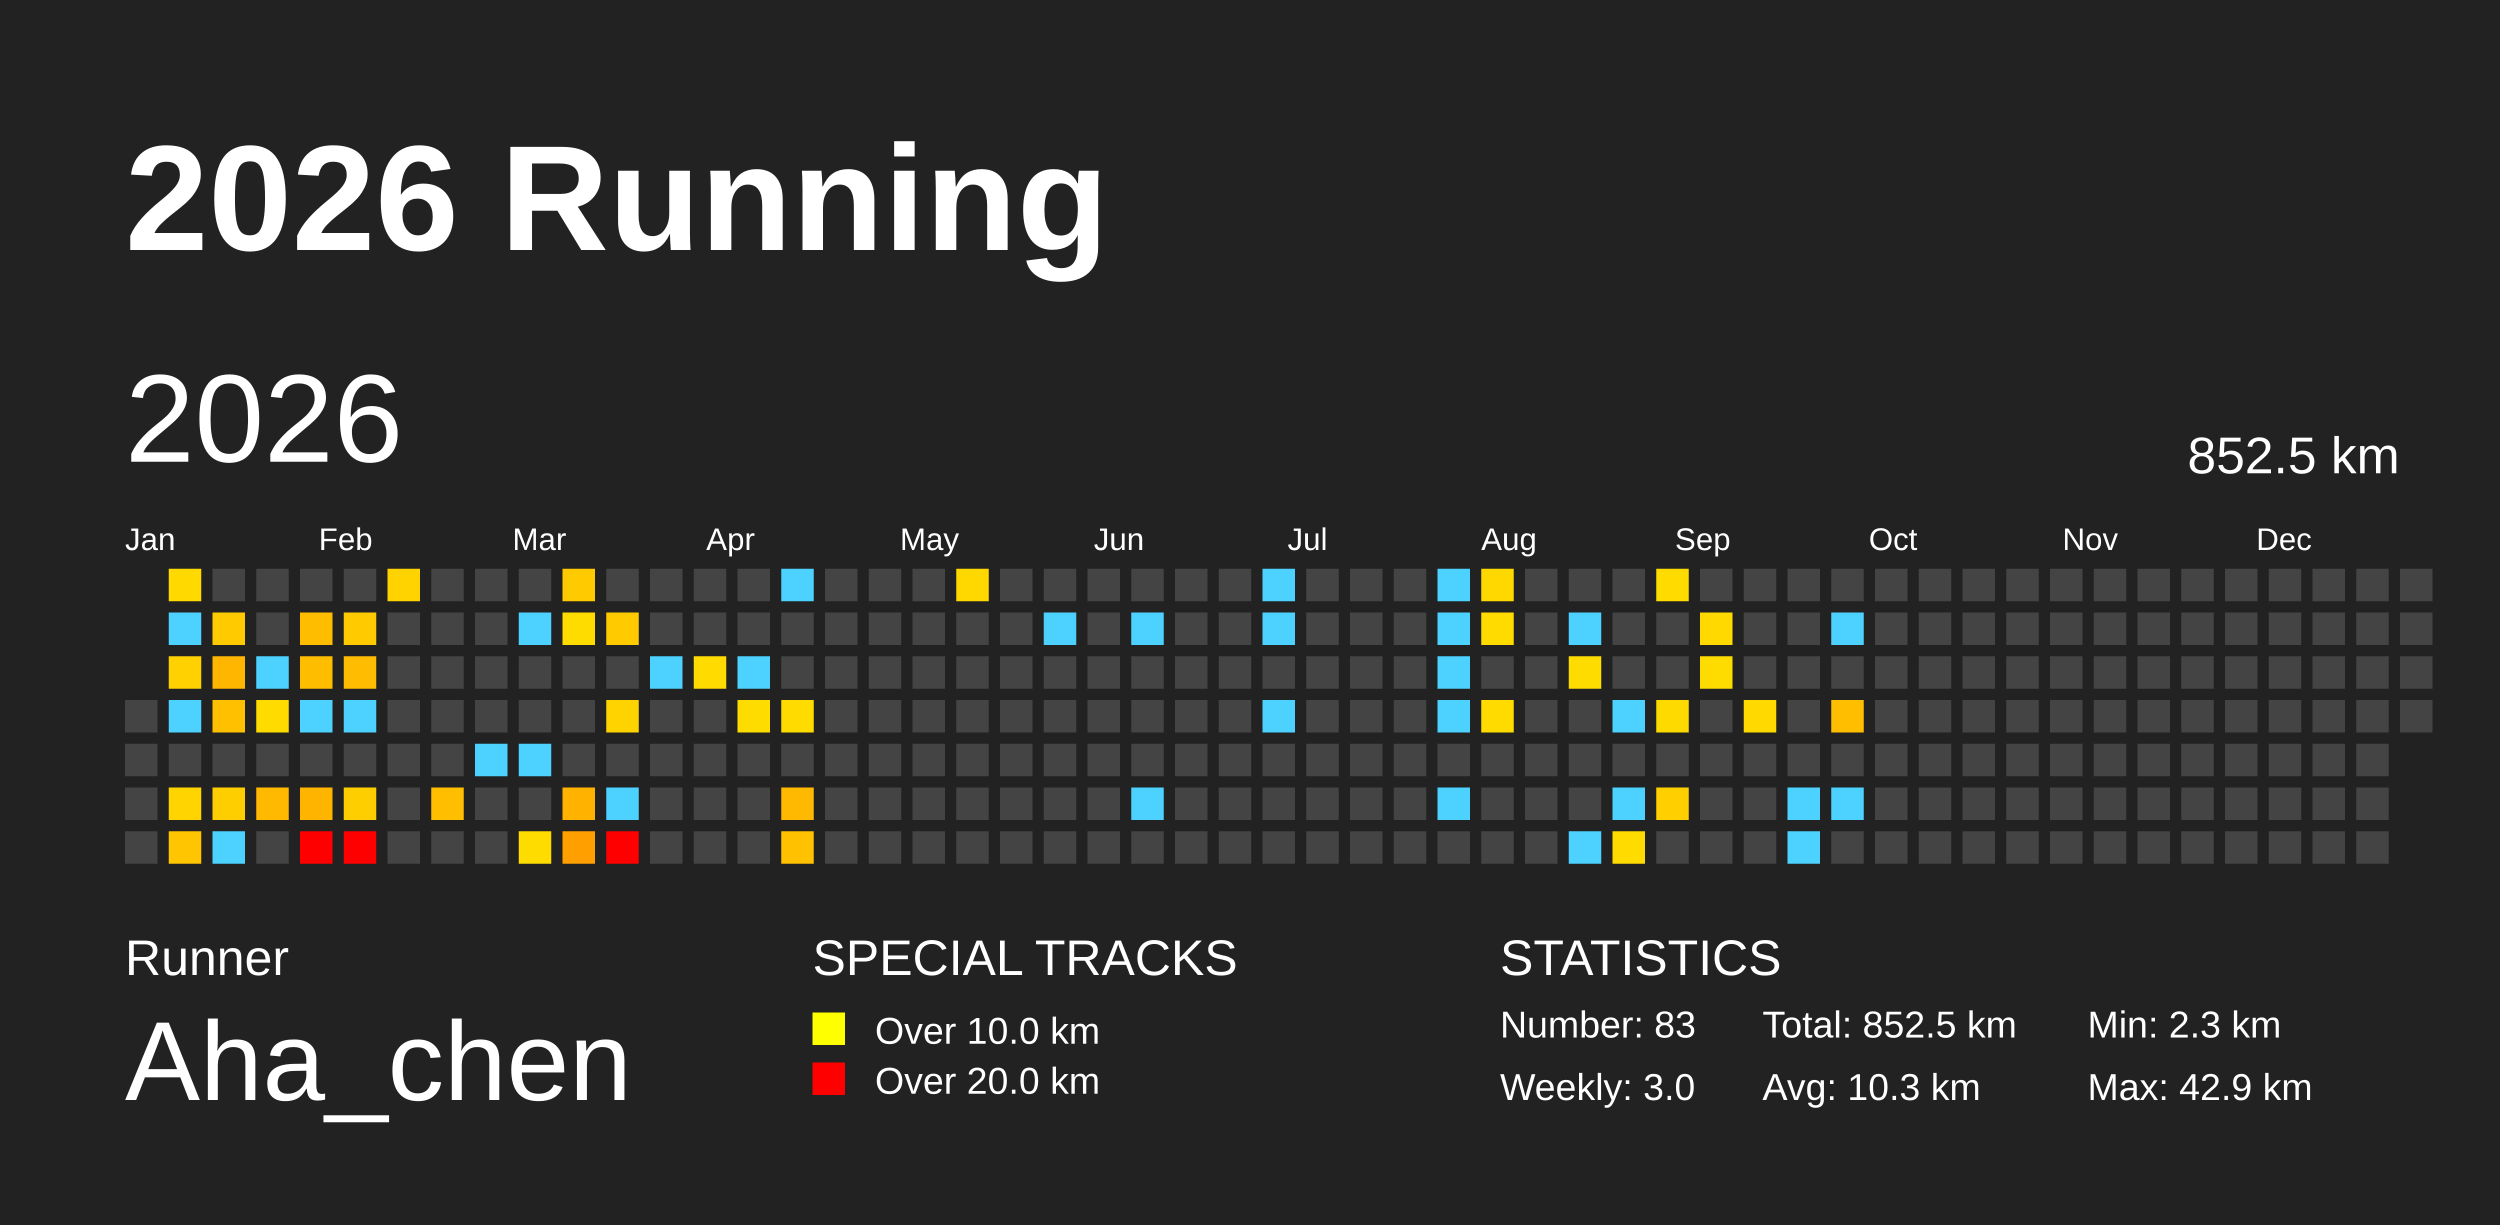
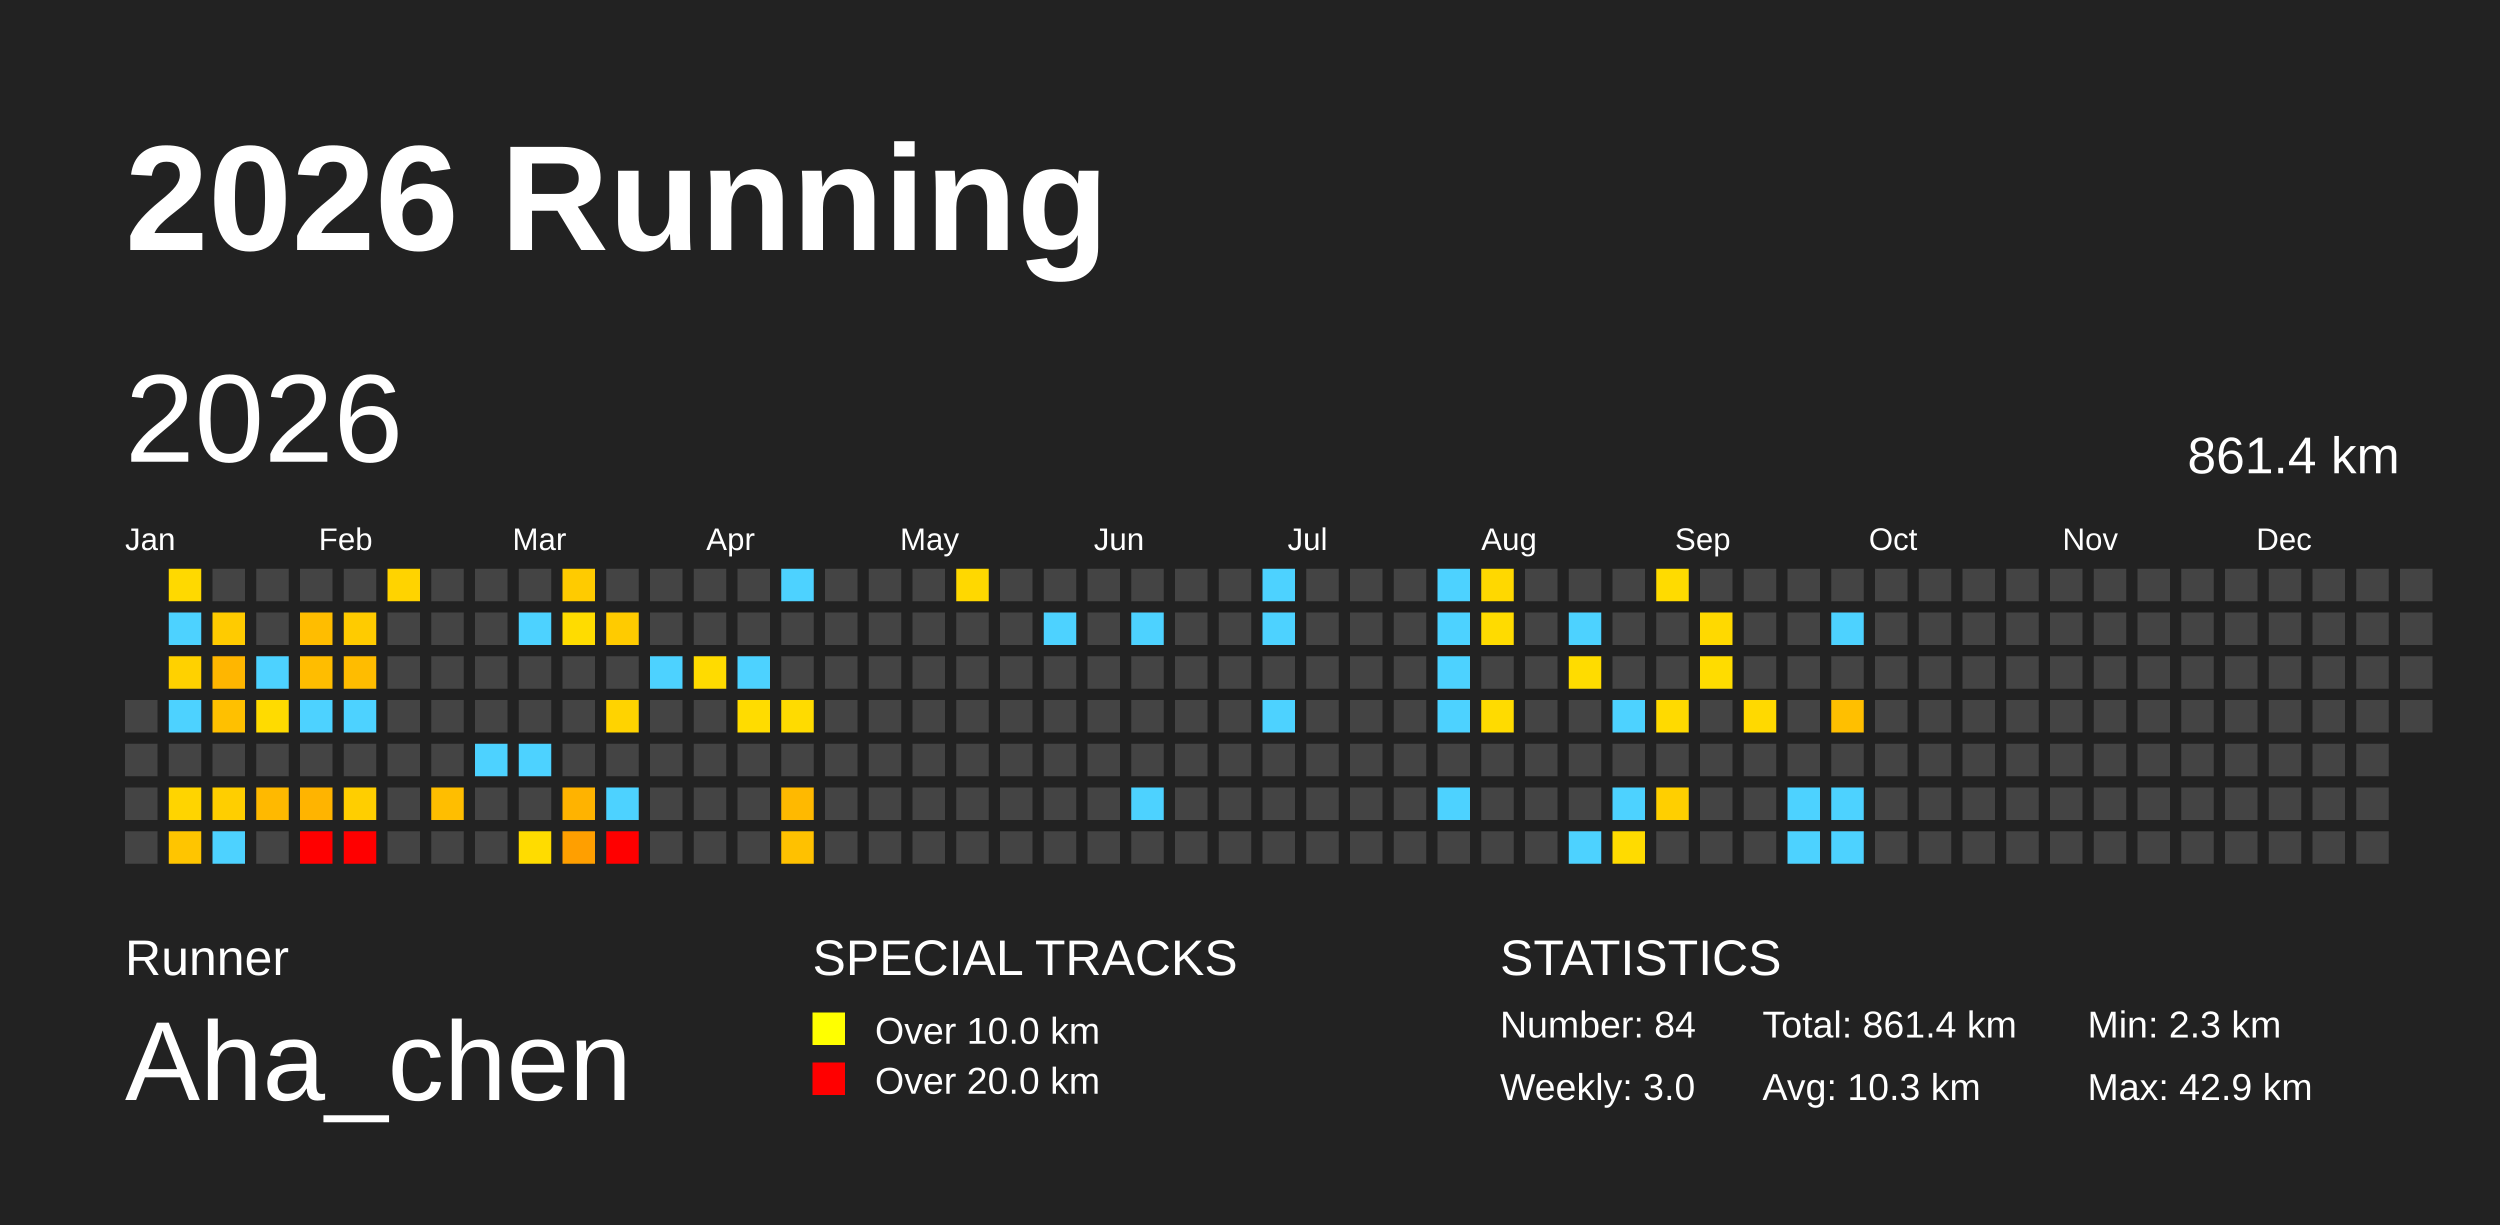
<svg xmlns="http://www.w3.org/2000/svg" baseProfile="full" height="98mm" version="1.1" viewBox="0,0,200,98" width="200mm">
  <defs />
  <rect fill="#222222" height="98" width="200" x="0" y="0" />
  <text fill="#FFFFFF" style="font-size:12px; font-family:Arial; font-weight:bold;" x="10" y="20">2026 Running</text>
  <text fill="#FFFFFF" style="font-size:4px; font-family:Arial" x="10" y="78">Runner</text>
  <text fill="#FFFFFF" style="font-size:9px; font-family:Arial" x="10" y="88">Aha_chen</text>
  <text fill="#FFFFFF" style="font-size:4px; font-family:Arial" x="65" y="78">SPECIAL TRACKS</text>
  <rect fill="yellow" height="2.6" width="2.6" x="65" y="81" />
  <text fill="#FFFFFF" style="font-size:3px; font-family:Arial" x="70" y="83.5">Over 10.0 km</text>
  <rect fill="red" height="2.6" width="2.6" x="65" y="85" />
  <text fill="#FFFFFF" style="font-size:3px; font-family:Arial" x="70" y="87.5">Over 20.0 km</text>
  <text fill="#FFFFFF" style="font-size:4px; font-family:Arial" x="120" y="78">STATISTICS</text>
-   <text fill="#FFFFFF" style="font-size:3px; font-family:Arial" x="120" y="83">Number: 83</text>
+   <text fill="#FFFFFF" style="font-size:3px; font-family:Arial" x="120" y="83">Number: 84</text>
  <text fill="#FFFFFF" style="font-size:3px; font-family:Arial" x="120" y="88">Weekly: 3.0</text>
-   <text fill="#FFFFFF" style="font-size:3px; font-family:Arial" x="141" y="83">Total: 852.5 km</text>
+   <text fill="#FFFFFF" style="font-size:3px; font-family:Arial" x="141" y="83">Total: 861.4 km</text>
  <text fill="#FFFFFF" style="font-size:3px; font-family:Arial" x="141" y="88">Avg: 10.3 km</text>
  <text fill="#FFFFFF" style="font-size:3px; font-family:Arial" x="167" y="83">Min: 2.3 km</text>
  <text fill="#FFFFFF" style="font-size:3px; font-family:Arial" x="167" y="88">Max: 42.9 km</text>
  <text dominant-baseline="hanging" fill="#FFFFFF" style="font-size:10.0px; font-family:Arial;" x="10" y="30">2026</text>
-   <text dominant-baseline="hanging" fill="#FFFFFF" style="font-size:4.125px; font-family:Arial;" x="175" y="35">852.5 km</text>
+   <text dominant-baseline="hanging" fill="#FFFFFF" style="font-size:4.125px; font-family:Arial;" x="175" y="35">861.4 km</text>
  <text fill="#FFFFFF" style="font-size:2.5px; font-family:Arial" x="10.0" y="44">Jan</text>
  <text fill="#FFFFFF" style="font-size:2.5px; font-family:Arial" x="25.5" y="44">Feb</text>
  <text fill="#FFFFFF" style="font-size:2.5px; font-family:Arial" x="41.0" y="44">Mar</text>
  <text fill="#FFFFFF" style="font-size:2.5px; font-family:Arial" x="56.5" y="44">Apr</text>
  <text fill="#FFFFFF" style="font-size:2.5px; font-family:Arial" x="72.0" y="44">May</text>
  <text fill="#FFFFFF" style="font-size:2.5px; font-family:Arial" x="87.5" y="44">Jun</text>
  <text fill="#FFFFFF" style="font-size:2.5px; font-family:Arial" x="103.0" y="44">Jul</text>
  <text fill="#FFFFFF" style="font-size:2.5px; font-family:Arial" x="118.5" y="44">Aug</text>
  <text fill="#FFFFFF" style="font-size:2.5px; font-family:Arial" x="134.0" y="44">Sep</text>
  <text fill="#FFFFFF" style="font-size:2.5px; font-family:Arial" x="149.5" y="44">Oct</text>
  <text fill="#FFFFFF" style="font-size:2.5px; font-family:Arial" x="165.0" y="44">Nov</text>
  <text fill="#FFFFFF" style="font-size:2.5px; font-family:Arial" x="180.5" y="44">Dec</text>
  <rect fill="#444444" height="2.6" width="2.6" x="10.0" y="56.0" />
  <rect fill="#444444" height="2.6" width="2.6" x="10.0" y="59.5" />
  <rect fill="#444444" height="2.6" width="2.6" x="10.0" y="63.0" />
  <rect fill="#444444" height="2.6" width="2.6" x="10.0" y="66.5" />
  <rect fill="#ffd900" height="2.6" width="2.6" x="13.5" y="45.5" />
  <rect fill="#4dd2ff" height="2.6" width="2.6" x="13.5" y="49.0" />
  <rect fill="#ffd100" height="2.6" width="2.6" x="13.5" y="52.5" />
  <rect fill="#4dd2ff" height="2.6" width="2.6" x="13.5" y="56.0" />
  <rect fill="#444444" height="2.6" width="2.6" x="13.5" y="59.5" />
  <rect fill="#ffd400" height="2.6" width="2.6" x="13.5" y="63.0" />
  <rect fill="#ffc500" height="2.6" width="2.6" x="13.5" y="66.5" />
  <rect fill="#444444" height="2.6" width="2.6" x="17.0" y="45.5" />
  <rect fill="#ffcb00" height="2.6" width="2.6" x="17.0" y="49.0" />
  <rect fill="#ffb600" height="2.6" width="2.6" x="17.0" y="52.5" />
  <rect fill="#ffc000" height="2.6" width="2.6" x="17.0" y="56.0" />
  <rect fill="#444444" height="2.6" width="2.6" x="17.0" y="59.5" />
  <rect fill="#ffce00" height="2.6" width="2.6" x="17.0" y="63.0" />
  <rect fill="#4dd2ff" height="2.6" width="2.6" x="17.0" y="66.5" />
  <rect fill="#444444" height="2.6" width="2.6" x="20.5" y="45.5" />
  <rect fill="#444444" height="2.6" width="2.6" x="20.5" y="49.0" />
  <rect fill="#4dd2ff" height="2.6" width="2.6" x="20.5" y="52.5" />
  <rect fill="#ffdb00" height="2.6" width="2.6" x="20.5" y="56.0" />
  <rect fill="#444444" height="2.6" width="2.6" x="20.5" y="59.5" />
  <rect fill="#ffb900" height="2.6" width="2.6" x="20.5" y="63.0" />
  <rect fill="#444444" height="2.6" width="2.6" x="20.5" y="66.5" />
  <rect fill="#444444" height="2.6" width="2.6" x="24.0" y="45.5" />
  <rect fill="#ffbd00" height="2.6" width="2.6" x="24.0" y="49.0" />
  <rect fill="#ffbd00" height="2.6" width="2.6" x="24.0" y="52.5" />
  <rect fill="#4dd2ff" height="2.6" width="2.6" x="24.0" y="56.0" />
  <rect fill="#444444" height="2.6" width="2.6" x="24.0" y="59.5" />
  <rect fill="#ffb400" height="2.6" width="2.6" x="24.0" y="63.0" />
  <rect fill="red" height="2.6" width="2.6" x="24.0" y="66.5" />
  <rect fill="#444444" height="2.6" width="2.6" x="27.5" y="45.5" />
  <rect fill="#ffcb00" height="2.6" width="2.6" x="27.5" y="49.0" />
  <rect fill="#ffbc00" height="2.6" width="2.6" x="27.5" y="52.5" />
  <rect fill="#4dd2ff" height="2.6" width="2.6" x="27.5" y="56.0" />
  <rect fill="#444444" height="2.6" width="2.6" x="27.5" y="59.5" />
  <rect fill="#ffce00" height="2.6" width="2.6" x="27.5" y="63.0" />
  <rect fill="red" height="2.6" width="2.6" x="27.5" y="66.5" />
  <rect fill="#ffd300" height="2.6" width="2.6" x="31.0" y="45.5" />
  <rect fill="#444444" height="2.6" width="2.6" x="31.0" y="49.0" />
  <rect fill="#444444" height="2.6" width="2.6" x="31.0" y="52.5" />
  <rect fill="#444444" height="2.6" width="2.6" x="31.0" y="56.0" />
  <rect fill="#444444" height="2.6" width="2.6" x="31.0" y="59.5" />
  <rect fill="#444444" height="2.6" width="2.6" x="31.0" y="63.0" />
  <rect fill="#444444" height="2.6" width="2.6" x="31.0" y="66.5" />
  <rect fill="#444444" height="2.6" width="2.6" x="34.5" y="45.5" />
  <rect fill="#444444" height="2.6" width="2.6" x="34.5" y="49.0" />
  <rect fill="#444444" height="2.6" width="2.6" x="34.5" y="52.5" />
  <rect fill="#444444" height="2.6" width="2.6" x="34.5" y="56.0" />
  <rect fill="#444444" height="2.6" width="2.6" x="34.5" y="59.5" />
  <rect fill="#ffbe00" height="2.6" width="2.6" x="34.5" y="63.0" />
  <rect fill="#444444" height="2.6" width="2.6" x="34.5" y="66.5" />
  <rect fill="#444444" height="2.6" width="2.6" x="38.0" y="45.5" />
  <rect fill="#444444" height="2.6" width="2.6" x="38.0" y="49.0" />
  <rect fill="#444444" height="2.6" width="2.6" x="38.0" y="52.5" />
  <rect fill="#444444" height="2.6" width="2.6" x="38.0" y="56.0" />
  <rect fill="#4dd2ff" height="2.6" width="2.6" x="38.0" y="59.5" />
  <rect fill="#444444" height="2.6" width="2.6" x="38.0" y="63.0" />
  <rect fill="#444444" height="2.6" width="2.6" x="38.0" y="66.5" />
  <rect fill="#444444" height="2.6" width="2.6" x="41.5" y="45.5" />
  <rect fill="#4dd2ff" height="2.6" width="2.6" x="41.5" y="49.0" />
  <rect fill="#444444" height="2.6" width="2.6" x="41.5" y="52.5" />
  <rect fill="#444444" height="2.6" width="2.6" x="41.5" y="56.0" />
  <rect fill="#4dd2ff" height="2.6" width="2.6" x="41.5" y="59.5" />
  <rect fill="#444444" height="2.6" width="2.6" x="41.5" y="63.0" />
  <rect fill="#ffdc00" height="2.6" width="2.6" x="41.5" y="66.5" />
  <rect fill="#ffcb00" height="2.6" width="2.6" x="45.0" y="45.5" />
  <rect fill="#ffdc00" height="2.6" width="2.6" x="45.0" y="49.0" />
  <rect fill="#444444" height="2.6" width="2.6" x="45.0" y="52.5" />
  <rect fill="#444444" height="2.6" width="2.6" x="45.0" y="56.0" />
  <rect fill="#444444" height="2.6" width="2.6" x="45.0" y="59.5" />
  <rect fill="#ffb300" height="2.6" width="2.6" x="45.0" y="63.0" />
  <rect fill="#ff9f00" height="2.6" width="2.6" x="45.0" y="66.5" />
  <rect fill="#444444" height="2.6" width="2.6" x="48.5" y="45.5" />
  <rect fill="#ffcb00" height="2.6" width="2.6" x="48.5" y="49.0" />
  <rect fill="#444444" height="2.6" width="2.6" x="48.5" y="52.5" />
  <rect fill="#ffd300" height="2.6" width="2.6" x="48.5" y="56.0" />
  <rect fill="#444444" height="2.6" width="2.6" x="48.5" y="59.5" />
  <rect fill="#4dd2ff" height="2.6" width="2.6" x="48.5" y="63.0" />
  <rect fill="red" height="2.6" width="2.6" x="48.5" y="66.5" />
  <rect fill="#444444" height="2.6" width="2.6" x="52.0" y="45.5" />
  <rect fill="#444444" height="2.6" width="2.6" x="52.0" y="49.0" />
  <rect fill="#4dd2ff" height="2.6" width="2.6" x="52.0" y="52.5" />
  <rect fill="#444444" height="2.6" width="2.6" x="52.0" y="56.0" />
  <rect fill="#444444" height="2.6" width="2.6" x="52.0" y="59.5" />
  <rect fill="#444444" height="2.6" width="2.6" x="52.0" y="63.0" />
  <rect fill="#444444" height="2.6" width="2.6" x="52.0" y="66.5" />
  <rect fill="#444444" height="2.6" width="2.6" x="55.5" y="45.5" />
  <rect fill="#444444" height="2.6" width="2.6" x="55.5" y="49.0" />
  <rect fill="#ffdb00" height="2.6" width="2.6" x="55.5" y="52.5" />
  <rect fill="#444444" height="2.6" width="2.6" x="55.5" y="56.0" />
  <rect fill="#444444" height="2.6" width="2.6" x="55.5" y="59.5" />
  <rect fill="#444444" height="2.6" width="2.6" x="55.5" y="63.0" />
  <rect fill="#444444" height="2.6" width="2.6" x="55.5" y="66.5" />
  <rect fill="#444444" height="2.6" width="2.6" x="59.0" y="45.5" />
  <rect fill="#444444" height="2.6" width="2.6" x="59.0" y="49.0" />
  <rect fill="#4dd2ff" height="2.6" width="2.6" x="59.0" y="52.5" />
  <rect fill="#ffdc00" height="2.6" width="2.6" x="59.0" y="56.0" />
  <rect fill="#444444" height="2.6" width="2.6" x="59.0" y="59.5" />
  <rect fill="#444444" height="2.6" width="2.6" x="59.0" y="63.0" />
  <rect fill="#444444" height="2.6" width="2.6" x="59.0" y="66.5" />
  <rect fill="#4dd2ff" height="2.6" width="2.6" x="62.5" y="45.5" />
  <rect fill="#444444" height="2.6" width="2.6" x="62.5" y="49.0" />
  <rect fill="#444444" height="2.6" width="2.6" x="62.5" y="52.5" />
  <rect fill="#ffdb00" height="2.6" width="2.6" x="62.5" y="56.0" />
  <rect fill="#444444" height="2.6" width="2.6" x="62.5" y="59.5" />
  <rect fill="#ffb900" height="2.6" width="2.6" x="62.5" y="63.0" />
  <rect fill="#ffc100" height="2.6" width="2.6" x="62.5" y="66.5" />
  <rect fill="#444444" height="2.6" width="2.6" x="66.0" y="45.5" />
  <rect fill="#444444" height="2.6" width="2.6" x="66.0" y="49.0" />
  <rect fill="#444444" height="2.6" width="2.6" x="66.0" y="52.5" />
  <rect fill="#444444" height="2.6" width="2.6" x="66.0" y="56.0" />
  <rect fill="#444444" height="2.6" width="2.6" x="66.0" y="59.5" />
  <rect fill="#444444" height="2.6" width="2.6" x="66.0" y="63.0" />
  <rect fill="#444444" height="2.6" width="2.6" x="66.0" y="66.5" />
  <rect fill="#444444" height="2.6" width="2.6" x="69.5" y="45.5" />
  <rect fill="#444444" height="2.6" width="2.6" x="69.5" y="49.0" />
  <rect fill="#444444" height="2.6" width="2.6" x="69.5" y="52.5" />
  <rect fill="#444444" height="2.6" width="2.6" x="69.5" y="56.0" />
  <rect fill="#444444" height="2.6" width="2.6" x="69.5" y="59.5" />
  <rect fill="#444444" height="2.6" width="2.6" x="69.5" y="63.0" />
  <rect fill="#444444" height="2.6" width="2.6" x="69.5" y="66.5" />
  <rect fill="#444444" height="2.6" width="2.6" x="73.0" y="45.5" />
  <rect fill="#444444" height="2.6" width="2.6" x="73.0" y="49.0" />
  <rect fill="#444444" height="2.6" width="2.6" x="73.0" y="52.5" />
  <rect fill="#444444" height="2.6" width="2.6" x="73.0" y="56.0" />
  <rect fill="#444444" height="2.6" width="2.6" x="73.0" y="59.5" />
  <rect fill="#444444" height="2.6" width="2.6" x="73.0" y="63.0" />
  <rect fill="#444444" height="2.6" width="2.6" x="73.0" y="66.5" />
  <rect fill="#ffd800" height="2.6" width="2.6" x="76.5" y="45.5" />
  <rect fill="#444444" height="2.6" width="2.6" x="76.5" y="49.0" />
  <rect fill="#444444" height="2.6" width="2.6" x="76.5" y="52.5" />
  <rect fill="#444444" height="2.6" width="2.6" x="76.5" y="56.0" />
  <rect fill="#444444" height="2.6" width="2.6" x="76.5" y="59.5" />
  <rect fill="#444444" height="2.6" width="2.6" x="76.5" y="63.0" />
  <rect fill="#444444" height="2.6" width="2.6" x="76.5" y="66.5" />
  <rect fill="#444444" height="2.6" width="2.6" x="80.0" y="45.5" />
  <rect fill="#444444" height="2.6" width="2.6" x="80.0" y="49.0" />
  <rect fill="#444444" height="2.6" width="2.6" x="80.0" y="52.5" />
  <rect fill="#444444" height="2.6" width="2.6" x="80.0" y="56.0" />
  <rect fill="#444444" height="2.6" width="2.6" x="80.0" y="59.5" />
  <rect fill="#444444" height="2.6" width="2.6" x="80.0" y="63.0" />
  <rect fill="#444444" height="2.6" width="2.6" x="80.0" y="66.5" />
  <rect fill="#444444" height="2.6" width="2.6" x="83.5" y="45.5" />
  <rect fill="#4dd2ff" height="2.6" width="2.6" x="83.5" y="49.0" />
  <rect fill="#444444" height="2.6" width="2.6" x="83.5" y="52.5" />
  <rect fill="#444444" height="2.6" width="2.6" x="83.5" y="56.0" />
  <rect fill="#444444" height="2.6" width="2.6" x="83.5" y="59.5" />
  <rect fill="#444444" height="2.6" width="2.6" x="83.5" y="63.0" />
  <rect fill="#444444" height="2.6" width="2.6" x="83.5" y="66.5" />
  <rect fill="#444444" height="2.6" width="2.6" x="87.0" y="45.5" />
  <rect fill="#444444" height="2.6" width="2.6" x="87.0" y="49.0" />
  <rect fill="#444444" height="2.6" width="2.6" x="87.0" y="52.5" />
  <rect fill="#444444" height="2.6" width="2.6" x="87.0" y="56.0" />
  <rect fill="#444444" height="2.6" width="2.6" x="87.0" y="59.5" />
  <rect fill="#444444" height="2.6" width="2.6" x="87.0" y="63.0" />
  <rect fill="#444444" height="2.6" width="2.6" x="87.0" y="66.5" />
  <rect fill="#444444" height="2.6" width="2.6" x="90.5" y="45.5" />
  <rect fill="#4dd2ff" height="2.6" width="2.6" x="90.5" y="49.0" />
  <rect fill="#444444" height="2.6" width="2.6" x="90.5" y="52.5" />
  <rect fill="#444444" height="2.6" width="2.6" x="90.5" y="56.0" />
  <rect fill="#444444" height="2.6" width="2.6" x="90.5" y="59.5" />
  <rect fill="#4dd2ff" height="2.6" width="2.6" x="90.5" y="63.0" />
  <rect fill="#444444" height="2.6" width="2.6" x="90.5" y="66.5" />
  <rect fill="#444444" height="2.6" width="2.6" x="94.0" y="45.5" />
  <rect fill="#444444" height="2.6" width="2.6" x="94.0" y="49.0" />
  <rect fill="#444444" height="2.6" width="2.6" x="94.0" y="52.5" />
  <rect fill="#444444" height="2.6" width="2.6" x="94.0" y="56.0" />
  <rect fill="#444444" height="2.6" width="2.6" x="94.0" y="59.5" />
  <rect fill="#444444" height="2.6" width="2.6" x="94.0" y="63.0" />
  <rect fill="#444444" height="2.6" width="2.6" x="94.0" y="66.5" />
  <rect fill="#444444" height="2.6" width="2.6" x="97.5" y="45.5" />
  <rect fill="#444444" height="2.6" width="2.6" x="97.5" y="49.0" />
  <rect fill="#444444" height="2.6" width="2.6" x="97.5" y="52.5" />
  <rect fill="#444444" height="2.6" width="2.6" x="97.5" y="56.0" />
  <rect fill="#444444" height="2.6" width="2.6" x="97.5" y="59.5" />
  <rect fill="#444444" height="2.6" width="2.6" x="97.5" y="63.0" />
  <rect fill="#444444" height="2.6" width="2.6" x="97.5" y="66.5" />
  <rect fill="#4dd2ff" height="2.6" width="2.6" x="101.0" y="45.5" />
  <rect fill="#4dd2ff" height="2.6" width="2.6" x="101.0" y="49.0" />
  <rect fill="#444444" height="2.6" width="2.6" x="101.0" y="52.5" />
  <rect fill="#4dd2ff" height="2.6" width="2.6" x="101.0" y="56.0" />
  <rect fill="#444444" height="2.6" width="2.6" x="101.0" y="59.5" />
  <rect fill="#444444" height="2.6" width="2.6" x="101.0" y="63.0" />
  <rect fill="#444444" height="2.6" width="2.6" x="101.0" y="66.5" />
  <rect fill="#444444" height="2.6" width="2.6" x="104.5" y="45.5" />
  <rect fill="#444444" height="2.6" width="2.6" x="104.5" y="49.0" />
  <rect fill="#444444" height="2.6" width="2.6" x="104.5" y="52.5" />
  <rect fill="#444444" height="2.6" width="2.6" x="104.5" y="56.0" />
  <rect fill="#444444" height="2.6" width="2.6" x="104.5" y="59.5" />
  <rect fill="#444444" height="2.6" width="2.6" x="104.5" y="63.0" />
  <rect fill="#444444" height="2.6" width="2.6" x="104.5" y="66.5" />
  <rect fill="#444444" height="2.6" width="2.6" x="108.0" y="45.5" />
  <rect fill="#444444" height="2.6" width="2.6" x="108.0" y="49.0" />
  <rect fill="#444444" height="2.6" width="2.6" x="108.0" y="52.5" />
  <rect fill="#444444" height="2.6" width="2.6" x="108.0" y="56.0" />
  <rect fill="#444444" height="2.6" width="2.6" x="108.0" y="59.5" />
  <rect fill="#444444" height="2.6" width="2.6" x="108.0" y="63.0" />
  <rect fill="#444444" height="2.6" width="2.6" x="108.0" y="66.5" />
  <rect fill="#444444" height="2.6" width="2.6" x="111.5" y="45.5" />
  <rect fill="#444444" height="2.6" width="2.6" x="111.5" y="49.0" />
  <rect fill="#444444" height="2.6" width="2.6" x="111.5" y="52.5" />
  <rect fill="#444444" height="2.6" width="2.6" x="111.5" y="56.0" />
  <rect fill="#444444" height="2.6" width="2.6" x="111.5" y="59.5" />
  <rect fill="#444444" height="2.6" width="2.6" x="111.5" y="63.0" />
  <rect fill="#444444" height="2.6" width="2.6" x="111.5" y="66.5" />
  <rect fill="#4dd2ff" height="2.6" width="2.6" x="115.0" y="45.5" />
  <rect fill="#4dd2ff" height="2.6" width="2.6" x="115.0" y="49.0" />
  <rect fill="#4dd2ff" height="2.6" width="2.6" x="115.0" y="52.5" />
  <rect fill="#4dd2ff" height="2.6" width="2.6" x="115.0" y="56.0" />
  <rect fill="#444444" height="2.6" width="2.6" x="115.0" y="59.5" />
  <rect fill="#4dd2ff" height="2.6" width="2.6" x="115.0" y="63.0" />
  <rect fill="#444444" height="2.6" width="2.6" x="115.0" y="66.5" />
  <rect fill="#ffd800" height="2.6" width="2.6" x="118.5" y="45.5" />
  <rect fill="#ffdb00" height="2.6" width="2.6" x="118.5" y="49.0" />
  <rect fill="#444444" height="2.6" width="2.6" x="118.5" y="52.5" />
  <rect fill="#ffdb00" height="2.6" width="2.6" x="118.5" y="56.0" />
  <rect fill="#444444" height="2.6" width="2.6" x="118.5" y="59.5" />
  <rect fill="#444444" height="2.6" width="2.6" x="118.5" y="63.0" />
  <rect fill="#444444" height="2.6" width="2.6" x="118.5" y="66.5" />
  <rect fill="#444444" height="2.6" width="2.6" x="122.0" y="45.5" />
  <rect fill="#444444" height="2.6" width="2.6" x="122.0" y="49.0" />
  <rect fill="#444444" height="2.6" width="2.6" x="122.0" y="52.5" />
  <rect fill="#444444" height="2.6" width="2.6" x="122.0" y="56.0" />
  <rect fill="#444444" height="2.6" width="2.6" x="122.0" y="59.5" />
  <rect fill="#444444" height="2.6" width="2.6" x="122.0" y="63.0" />
  <rect fill="#444444" height="2.6" width="2.6" x="122.0" y="66.5" />
  <rect fill="#444444" height="2.6" width="2.6" x="125.5" y="45.5" />
  <rect fill="#4dd2ff" height="2.6" width="2.6" x="125.5" y="49.0" />
  <rect fill="#ffdc00" height="2.6" width="2.6" x="125.5" y="52.5" />
  <rect fill="#444444" height="2.6" width="2.6" x="125.5" y="56.0" />
  <rect fill="#444444" height="2.6" width="2.6" x="125.5" y="59.5" />
  <rect fill="#444444" height="2.6" width="2.6" x="125.5" y="63.0" />
  <rect fill="#4dd2ff" height="2.6" width="2.6" x="125.5" y="66.5" />
  <rect fill="#444444" height="2.6" width="2.6" x="129.0" y="45.5" />
  <rect fill="#444444" height="2.6" width="2.6" x="129.0" y="49.0" />
  <rect fill="#444444" height="2.6" width="2.6" x="129.0" y="52.5" />
  <rect fill="#4dd2ff" height="2.6" width="2.6" x="129.0" y="56.0" />
  <rect fill="#444444" height="2.6" width="2.6" x="129.0" y="59.5" />
  <rect fill="#4dd2ff" height="2.6" width="2.6" x="129.0" y="63.0" />
  <rect fill="#ffdb00" height="2.6" width="2.6" x="129.0" y="66.5" />
  <rect fill="#ffdb00" height="2.6" width="2.6" x="132.5" y="45.5" />
  <rect fill="#444444" height="2.6" width="2.6" x="132.5" y="49.0" />
  <rect fill="#444444" height="2.6" width="2.6" x="132.5" y="52.5" />
  <rect fill="#ffda00" height="2.6" width="2.6" x="132.5" y="56.0" />
  <rect fill="#444444" height="2.6" width="2.6" x="132.5" y="59.5" />
  <rect fill="#ffcf00" height="2.6" width="2.6" x="132.5" y="63.0" />
  <rect fill="#444444" height="2.6" width="2.6" x="132.5" y="66.5" />
  <rect fill="#444444" height="2.6" width="2.6" x="136.0" y="45.5" />
  <rect fill="#ffd900" height="2.6" width="2.6" x="136.0" y="49.0" />
  <rect fill="#ffdc00" height="2.6" width="2.6" x="136.0" y="52.5" />
  <rect fill="#444444" height="2.6" width="2.6" x="136.0" y="56.0" />
  <rect fill="#444444" height="2.6" width="2.6" x="136.0" y="59.5" />
  <rect fill="#444444" height="2.6" width="2.6" x="136.0" y="63.0" />
  <rect fill="#444444" height="2.6" width="2.6" x="136.0" y="66.5" />
  <rect fill="#444444" height="2.6" width="2.6" x="139.5" y="45.5" />
  <rect fill="#444444" height="2.6" width="2.6" x="139.5" y="49.0" />
  <rect fill="#444444" height="2.6" width="2.6" x="139.5" y="52.5" />
  <rect fill="#ffd900" height="2.6" width="2.6" x="139.5" y="56.0" />
  <rect fill="#444444" height="2.6" width="2.6" x="139.5" y="59.5" />
  <rect fill="#444444" height="2.6" width="2.6" x="139.5" y="63.0" />
  <rect fill="#444444" height="2.6" width="2.6" x="139.5" y="66.5" />
  <rect fill="#444444" height="2.6" width="2.6" x="143.0" y="45.5" />
  <rect fill="#444444" height="2.6" width="2.6" x="143.0" y="49.0" />
  <rect fill="#444444" height="2.6" width="2.6" x="143.0" y="52.5" />
  <rect fill="#444444" height="2.6" width="2.6" x="143.0" y="56.0" />
  <rect fill="#444444" height="2.6" width="2.6" x="143.0" y="59.5" />
  <rect fill="#4dd2ff" height="2.6" width="2.6" x="143.0" y="63.0" />
  <rect fill="#4dd2ff" height="2.6" width="2.6" x="143.0" y="66.5" />
  <rect fill="#444444" height="2.6" width="2.6" x="146.5" y="45.5" />
  <rect fill="#4dd2ff" height="2.6" width="2.6" x="146.5" y="49.0" />
  <rect fill="#444444" height="2.6" width="2.6" x="146.5" y="52.5" />
  <rect fill="#ffbf00" height="2.6" width="2.6" x="146.5" y="56.0" />
  <rect fill="#444444" height="2.6" width="2.6" x="146.5" y="59.5" />
  <rect fill="#4dd2ff" height="2.6" width="2.6" x="146.5" y="63.0" />
-   <rect fill="#444444" height="2.6" width="2.6" x="146.5" y="66.5" />
+   <rect fill="#4dd2ff" height="2.6" width="2.6" x="146.5" y="66.5" />
  <rect fill="#444444" height="2.6" width="2.6" x="150.0" y="45.5" />
  <rect fill="#444444" height="2.6" width="2.6" x="150.0" y="49.0" />
  <rect fill="#444444" height="2.6" width="2.6" x="150.0" y="52.5" />
  <rect fill="#444444" height="2.6" width="2.6" x="150.0" y="56.0" />
  <rect fill="#444444" height="2.6" width="2.6" x="150.0" y="59.5" />
  <rect fill="#444444" height="2.6" width="2.6" x="150.0" y="63.0" />
  <rect fill="#444444" height="2.6" width="2.6" x="150.0" y="66.5" />
  <rect fill="#444444" height="2.6" width="2.6" x="153.5" y="45.5" />
  <rect fill="#444444" height="2.6" width="2.6" x="153.5" y="49.0" />
  <rect fill="#444444" height="2.6" width="2.6" x="153.5" y="52.5" />
  <rect fill="#444444" height="2.6" width="2.6" x="153.5" y="56.0" />
  <rect fill="#444444" height="2.6" width="2.6" x="153.5" y="59.5" />
  <rect fill="#444444" height="2.6" width="2.6" x="153.5" y="63.0" />
  <rect fill="#444444" height="2.6" width="2.6" x="153.5" y="66.5" />
  <rect fill="#444444" height="2.6" width="2.6" x="157.0" y="45.5" />
  <rect fill="#444444" height="2.6" width="2.6" x="157.0" y="49.0" />
  <rect fill="#444444" height="2.6" width="2.6" x="157.0" y="52.5" />
  <rect fill="#444444" height="2.6" width="2.6" x="157.0" y="56.0" />
  <rect fill="#444444" height="2.6" width="2.6" x="157.0" y="59.5" />
  <rect fill="#444444" height="2.6" width="2.6" x="157.0" y="63.0" />
  <rect fill="#444444" height="2.6" width="2.6" x="157.0" y="66.5" />
  <rect fill="#444444" height="2.6" width="2.6" x="160.5" y="45.5" />
  <rect fill="#444444" height="2.6" width="2.6" x="160.5" y="49.0" />
  <rect fill="#444444" height="2.6" width="2.6" x="160.5" y="52.5" />
  <rect fill="#444444" height="2.6" width="2.6" x="160.5" y="56.0" />
  <rect fill="#444444" height="2.6" width="2.6" x="160.5" y="59.5" />
  <rect fill="#444444" height="2.6" width="2.6" x="160.5" y="63.0" />
  <rect fill="#444444" height="2.6" width="2.6" x="160.5" y="66.5" />
  <rect fill="#444444" height="2.6" width="2.6" x="164.0" y="45.5" />
  <rect fill="#444444" height="2.6" width="2.6" x="164.0" y="49.0" />
  <rect fill="#444444" height="2.6" width="2.6" x="164.0" y="52.5" />
  <rect fill="#444444" height="2.6" width="2.6" x="164.0" y="56.0" />
  <rect fill="#444444" height="2.6" width="2.6" x="164.0" y="59.5" />
  <rect fill="#444444" height="2.6" width="2.6" x="164.0" y="63.0" />
  <rect fill="#444444" height="2.6" width="2.6" x="164.0" y="66.5" />
  <rect fill="#444444" height="2.6" width="2.6" x="167.5" y="45.5" />
  <rect fill="#444444" height="2.6" width="2.6" x="167.5" y="49.0" />
  <rect fill="#444444" height="2.6" width="2.6" x="167.5" y="52.5" />
  <rect fill="#444444" height="2.6" width="2.6" x="167.5" y="56.0" />
  <rect fill="#444444" height="2.6" width="2.6" x="167.5" y="59.5" />
  <rect fill="#444444" height="2.6" width="2.6" x="167.5" y="63.0" />
  <rect fill="#444444" height="2.6" width="2.6" x="167.5" y="66.5" />
  <rect fill="#444444" height="2.6" width="2.6" x="171.0" y="45.5" />
  <rect fill="#444444" height="2.6" width="2.6" x="171.0" y="49.0" />
  <rect fill="#444444" height="2.6" width="2.6" x="171.0" y="52.5" />
  <rect fill="#444444" height="2.6" width="2.6" x="171.0" y="56.0" />
  <rect fill="#444444" height="2.6" width="2.6" x="171.0" y="59.5" />
  <rect fill="#444444" height="2.6" width="2.6" x="171.0" y="63.0" />
  <rect fill="#444444" height="2.6" width="2.6" x="171.0" y="66.5" />
  <rect fill="#444444" height="2.6" width="2.6" x="174.5" y="45.5" />
  <rect fill="#444444" height="2.6" width="2.6" x="174.5" y="49.0" />
  <rect fill="#444444" height="2.6" width="2.6" x="174.5" y="52.5" />
  <rect fill="#444444" height="2.6" width="2.6" x="174.5" y="56.0" />
  <rect fill="#444444" height="2.6" width="2.6" x="174.5" y="59.5" />
  <rect fill="#444444" height="2.6" width="2.6" x="174.5" y="63.0" />
  <rect fill="#444444" height="2.6" width="2.6" x="174.5" y="66.5" />
  <rect fill="#444444" height="2.6" width="2.6" x="178.0" y="45.5" />
  <rect fill="#444444" height="2.6" width="2.6" x="178.0" y="49.0" />
  <rect fill="#444444" height="2.6" width="2.6" x="178.0" y="52.5" />
  <rect fill="#444444" height="2.6" width="2.6" x="178.0" y="56.0" />
  <rect fill="#444444" height="2.6" width="2.6" x="178.0" y="59.5" />
  <rect fill="#444444" height="2.6" width="2.6" x="178.0" y="63.0" />
  <rect fill="#444444" height="2.6" width="2.6" x="178.0" y="66.5" />
  <rect fill="#444444" height="2.6" width="2.6" x="181.5" y="45.5" />
  <rect fill="#444444" height="2.6" width="2.6" x="181.5" y="49.0" />
  <rect fill="#444444" height="2.6" width="2.6" x="181.5" y="52.5" />
  <rect fill="#444444" height="2.6" width="2.6" x="181.5" y="56.0" />
  <rect fill="#444444" height="2.6" width="2.6" x="181.5" y="59.5" />
  <rect fill="#444444" height="2.6" width="2.6" x="181.5" y="63.0" />
  <rect fill="#444444" height="2.6" width="2.6" x="181.5" y="66.5" />
  <rect fill="#444444" height="2.6" width="2.6" x="185.0" y="45.5" />
  <rect fill="#444444" height="2.6" width="2.6" x="185.0" y="49.0" />
  <rect fill="#444444" height="2.6" width="2.6" x="185.0" y="52.5" />
  <rect fill="#444444" height="2.6" width="2.6" x="185.0" y="56.0" />
  <rect fill="#444444" height="2.6" width="2.6" x="185.0" y="59.5" />
  <rect fill="#444444" height="2.6" width="2.6" x="185.0" y="63.0" />
  <rect fill="#444444" height="2.6" width="2.6" x="185.0" y="66.5" />
  <rect fill="#444444" height="2.6" width="2.6" x="188.5" y="45.5" />
  <rect fill="#444444" height="2.6" width="2.6" x="188.5" y="49.0" />
  <rect fill="#444444" height="2.6" width="2.6" x="188.5" y="52.5" />
  <rect fill="#444444" height="2.6" width="2.6" x="188.5" y="56.0" />
  <rect fill="#444444" height="2.6" width="2.6" x="188.5" y="59.5" />
  <rect fill="#444444" height="2.6" width="2.6" x="188.5" y="63.0" />
  <rect fill="#444444" height="2.6" width="2.6" x="188.5" y="66.5" />
  <rect fill="#444444" height="2.6" width="2.6" x="192.0" y="45.5" />
  <rect fill="#444444" height="2.6" width="2.6" x="192.0" y="49.0" />
  <rect fill="#444444" height="2.6" width="2.6" x="192.0" y="52.5" />
  <rect fill="#444444" height="2.6" width="2.6" x="192.0" y="56.0" />
</svg>
